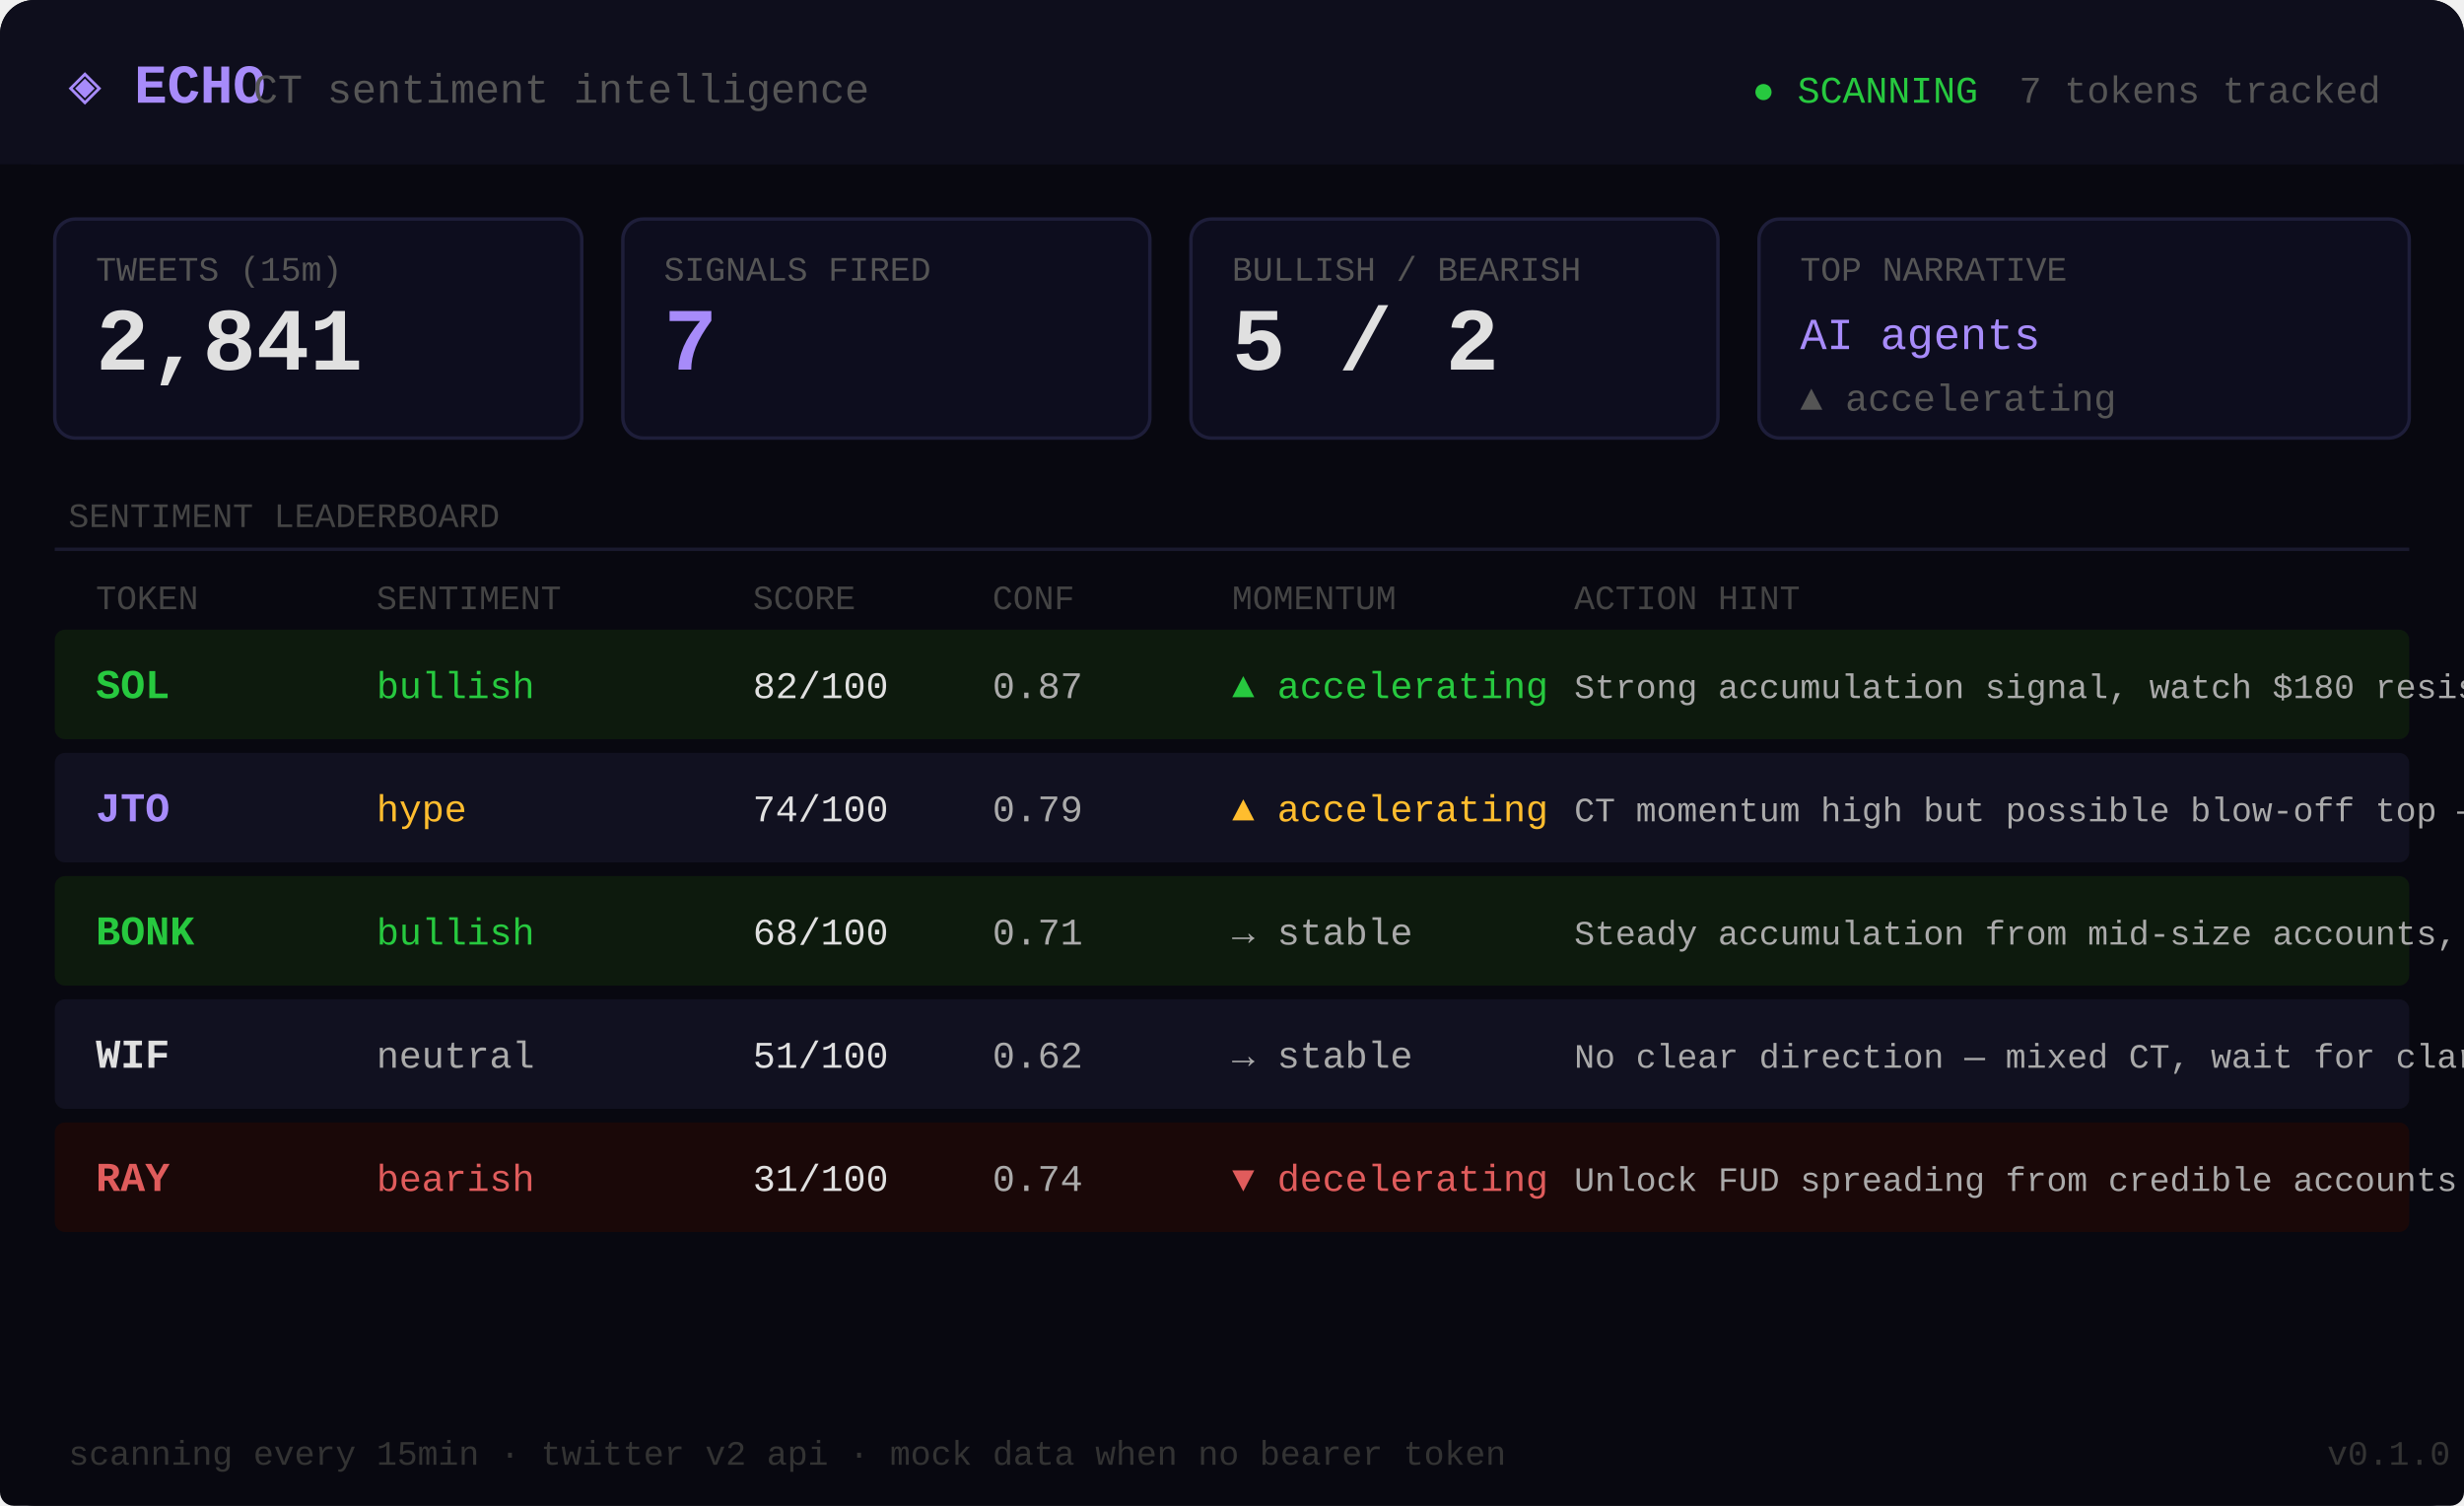
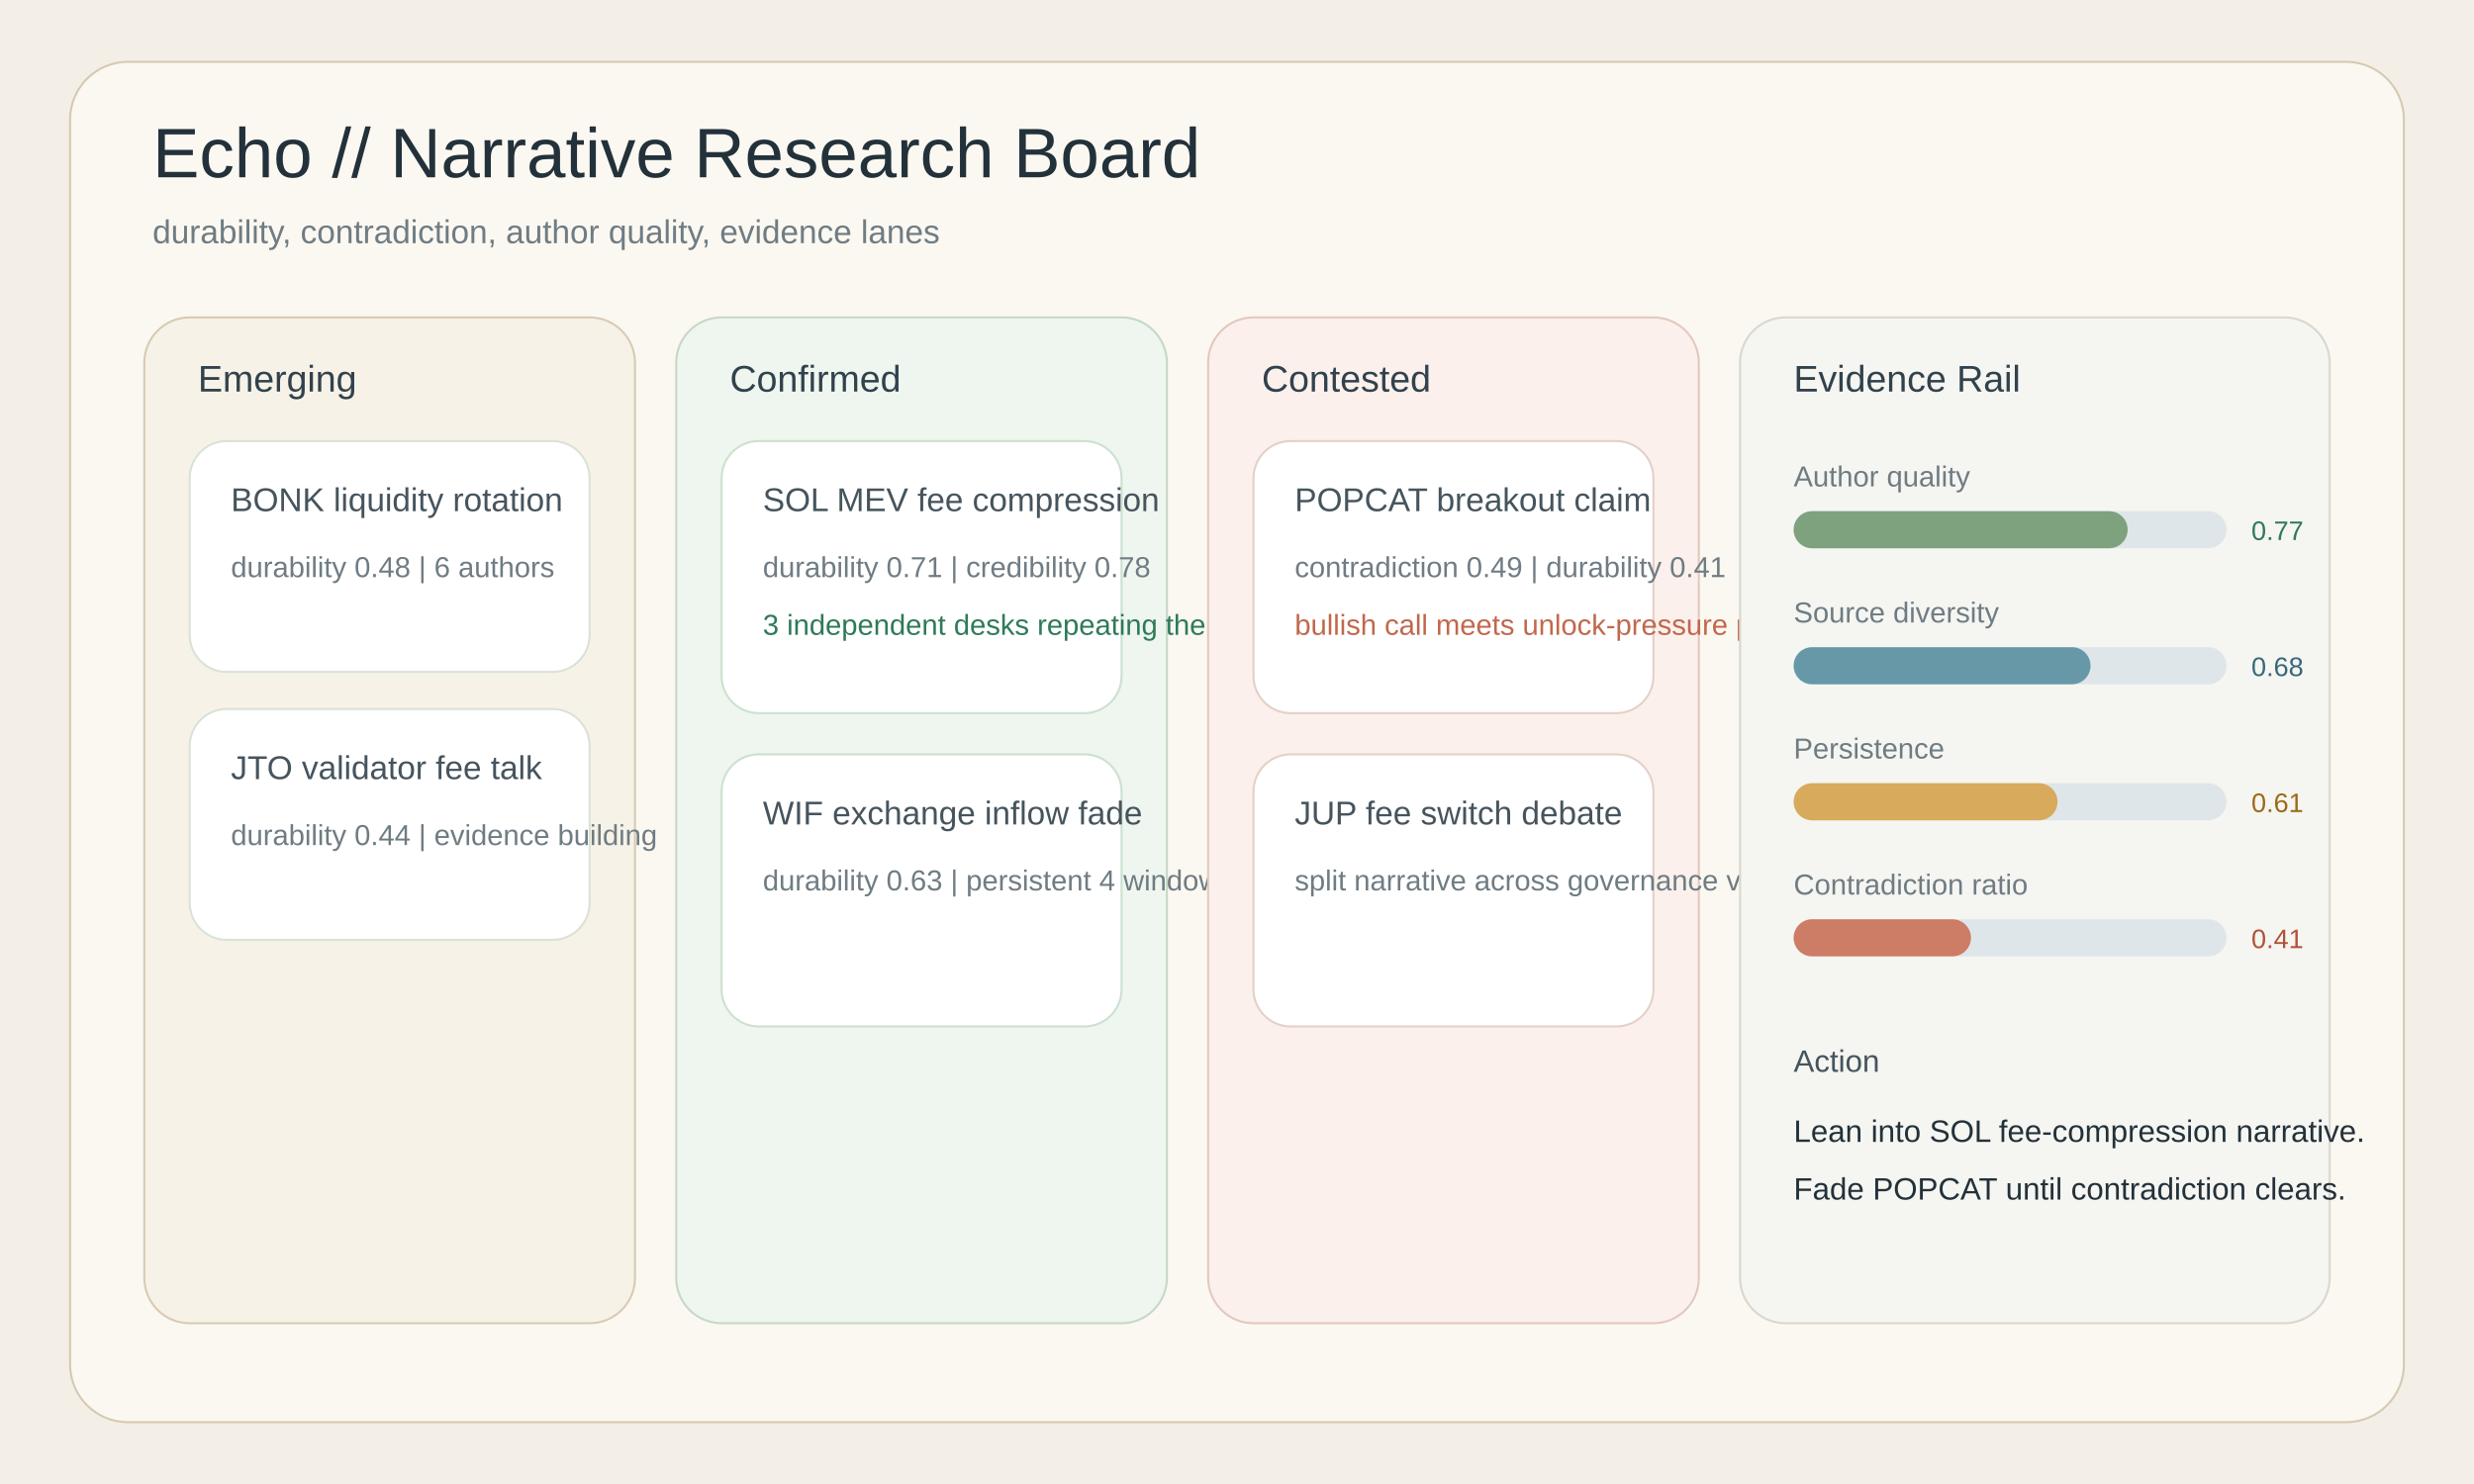
- <svg xmlns="http://www.w3.org/2000/svg" width="720" height="440" viewBox="0 0 720 440" font-family="'Cascadia Code','Fira Code','Courier New',monospace">
-   <rect width="720" height="440" rx="10" fill="#080810" />
-   <rect width="720" height="48" rx="10" fill="#0e0e1c" />
-   <rect y="32" width="720" height="16" fill="#0e0e1c" />
-   <text x="20" y="30" fill="#a78bfa" font-size="16" font-weight="bold">◈ ECHO</text>
-   <text x="74" y="30" fill="#555" font-size="12">CT sentiment intelligence</text>
-   <text x="512" y="30" fill="#27c93f" font-size="11">● SCANNING</text>
-   <text x="590" y="30" fill="#555" font-size="11">7 tokens tracked</text>
-   <rect x="16" y="64" width="154" height="64" rx="6" fill="#0d0d1e" stroke="#1e1e3a" stroke-width="1" />
-   <text x="28" y="82" fill="#555" font-size="10">TWEETS (15m)</text>
-   <text x="28" y="108" fill="#e0e0e0" font-size="26" font-weight="bold">2,841</text>
-   <rect x="182" y="64" width="154" height="64" rx="6" fill="#0d0d1e" stroke="#1e1e3a" stroke-width="1" />
-   <text x="194" y="82" fill="#555" font-size="10">SIGNALS FIRED</text>
-   <text x="194" y="108" fill="#a78bfa" font-size="26" font-weight="bold">7</text>
-   <rect x="348" y="64" width="154" height="64" rx="6" fill="#0d0d1e" stroke="#1e1e3a" stroke-width="1" />
-   <text x="360" y="82" fill="#555" font-size="10">BULLISH / BEARISH</text>
-   <text x="360" y="108" fill="#e0e0e0" font-size="26" font-weight="bold">5 / 2</text>
-   <rect x="514" y="64" width="190" height="64" rx="6" fill="#0d0d1e" stroke="#1e1e3a" stroke-width="1" />
-   <text x="526" y="82" fill="#555" font-size="10">TOP NARRATIVE</text>
-   <text x="526" y="102" fill="#a78bfa" font-size="13">AI agents</text>
-   <text x="526" y="120" fill="#555" font-size="11">▲ accelerating</text>
-   <text x="20" y="154" fill="#444" font-size="10">SENTIMENT LEADERBOARD</text>
-   <rect x="16" y="160" width="688" height="1" fill="#1a1a2e" />
-   <text x="28" y="178" fill="#444" font-size="10">TOKEN</text>
-   <text x="110" y="178" fill="#444" font-size="10">SENTIMENT</text>
-   <text x="220" y="178" fill="#444" font-size="10">SCORE</text>
-   <text x="290" y="178" fill="#444" font-size="10">CONF</text>
-   <text x="360" y="178" fill="#444" font-size="10">MOMENTUM</text>
-   <text x="460" y="178" fill="#444" font-size="10">ACTION HINT</text>
-   <rect x="16" y="184" width="688" height="32" rx="3" fill="#0d1a0d" />
-   <text x="28" y="204" fill="#27c93f" font-size="12" font-weight="bold">SOL</text>
-   <text x="110" y="204" fill="#27c93f" font-size="11">bullish</text>
-   <text x="220" y="204" fill="#e0e0e0" font-size="11">82/100</text>
-   <text x="290" y="204" fill="#aaa" font-size="11">0.87</text>
-   <text x="360" y="204" fill="#27c93f" font-size="11">▲ accelerating</text>
-   <text x="460" y="204" fill="#aaa" font-size="10">Strong accumulation signal, watch $180 resistance</text>
-   <rect x="16" y="220" width="688" height="32" rx="3" fill="#111120" />
-   <text x="28" y="240" fill="#a78bfa" font-size="12" font-weight="bold">JTO</text>
-   <text x="110" y="240" fill="#ffbd2e" font-size="11">hype</text>
-   <text x="220" y="240" fill="#e0e0e0" font-size="11">74/100</text>
-   <text x="290" y="240" fill="#aaa" font-size="11">0.79</text>
-   <text x="360" y="240" fill="#ffbd2e" font-size="11">▲ accelerating</text>
-   <text x="460" y="240" fill="#aaa" font-size="10">CT momentum high but possible blow-off top — take profit zone</text>
-   <rect x="16" y="256" width="688" height="32" rx="3" fill="#0d1a0d" />
-   <text x="28" y="276" fill="#27c93f" font-size="12" font-weight="bold">BONK</text>
-   <text x="110" y="276" fill="#27c93f" font-size="11">bullish</text>
-   <text x="220" y="276" fill="#e0e0e0" font-size="11">68/100</text>
-   <text x="290" y="276" fill="#aaa" font-size="11">0.71</text>
-   <text x="360" y="276" fill="#aaa" font-size="11">→ stable</text>
-   <text x="460" y="276" fill="#aaa" font-size="10">Steady accumulation from mid-size accounts, no major sells</text>
-   <rect x="16" y="292" width="688" height="32" rx="3" fill="#111120" />
-   <text x="28" y="312" fill="#e0e0e0" font-size="12" font-weight="bold">WIF</text>
-   <text x="110" y="312" fill="#aaa" font-size="11">neutral</text>
-   <text x="220" y="312" fill="#e0e0e0" font-size="11">51/100</text>
-   <text x="290" y="312" fill="#aaa" font-size="11">0.62</text>
-   <text x="360" y="312" fill="#aaa" font-size="11">→ stable</text>
-   <text x="460" y="312" fill="#aaa" font-size="10">No clear direction — mixed CT, wait for clarity</text>
-   <rect x="16" y="328" width="688" height="32" rx="3" fill="#1a0808" />
-   <text x="28" y="348" fill="#e05c5c" font-size="12" font-weight="bold">RAY</text>
-   <text x="110" y="348" fill="#e05c5c" font-size="11">bearish</text>
-   <text x="220" y="348" fill="#e0e0e0" font-size="11">31/100</text>
-   <text x="290" y="348" fill="#aaa" font-size="11">0.74</text>
-   <text x="360" y="348" fill="#e05c5c" font-size="11">▼ decelerating</text>
-   <text x="460" y="348" fill="#aaa" font-size="10">Unlock FUD spreading from credible accounts — avoid</text>
-   <rect x="0" y="410" width="720" height="30" rx="4" fill="#080810" />
-   <text x="20" y="428" fill="#333" font-size="10">scanning every 15min · twitter v2 api · mock data when no bearer token</text>
-   <text x="680" y="428" fill="#333" font-size="10">v0.1.0</text>
+ <svg xmlns="http://www.w3.org/2000/svg" viewBox="0 0 1200 720">
+   <rect width="1200" height="720" fill="#f4efe6" />
+   <rect x="34" y="30" width="1132" height="660" rx="28" fill="#fbf8f1" stroke="#d6c9b2" />
+   <text x="74" y="86" fill="#23313a" font-size="34" font-family="Arial">Echo // Narrative Research Board</text>
+   <text x="74" y="118" fill="#6f7c83" font-size="16" font-family="Arial">durability, contradiction, author quality, evidence lanes</text>
+   <rect x="70" y="154" width="238" height="488" rx="22" fill="#f7f2e7" stroke="#d8cab4" />
+   <text x="96" y="190" fill="#31424d" font-size="18" font-family="Arial">Emerging</text>
+   <rect x="92" y="214" width="194" height="112" rx="18" fill="#ffffff" stroke="#d9e2d6" />
+   <text x="112" y="248" fill="#46545d" font-size="16" font-family="Arial">BONK liquidity rotation</text>
+   <text x="112" y="280" fill="#6f7c83" font-size="14" font-family="Arial">durability 0.48 | 6 authors</text>
+   <rect x="92" y="344" width="194" height="112" rx="18" fill="#ffffff" stroke="#d9e2d6" />
+   <text x="112" y="378" fill="#46545d" font-size="16" font-family="Arial">JTO validator fee talk</text>
+   <text x="112" y="410" fill="#6f7c83" font-size="14" font-family="Arial">durability 0.44 | evidence building</text>
+   <rect x="328" y="154" width="238" height="488" rx="22" fill="#eef6ef" stroke="#c6d7c7" />
+   <text x="354" y="190" fill="#31424d" font-size="18" font-family="Arial">Confirmed</text>
+   <rect x="350" y="214" width="194" height="132" rx="18" fill="#ffffff" stroke="#cde0cf" />
+   <text x="370" y="248" fill="#46545d" font-size="16" font-family="Arial">SOL MEV fee compression</text>
+   <text x="370" y="280" fill="#6f7c83" font-size="14" font-family="Arial">durability 0.71 | credibility 0.78</text>
+   <text x="370" y="308" fill="#2f7a58" font-size="14" font-family="Arial">3 independent desks repeating the same claim</text>
+   <rect x="350" y="366" width="194" height="132" rx="18" fill="#ffffff" stroke="#cde0cf" />
+   <text x="370" y="400" fill="#46545d" font-size="16" font-family="Arial">WIF exchange inflow fade</text>
+   <text x="370" y="432" fill="#6f7c83" font-size="14" font-family="Arial">durability 0.63 | persistent 4 windows</text>
+   <rect x="586" y="154" width="238" height="488" rx="22" fill="#fbf0ec" stroke="#e3c8be" />
+   <text x="612" y="190" fill="#31424d" font-size="18" font-family="Arial">Contested</text>
+   <rect x="608" y="214" width="194" height="132" rx="18" fill="#ffffff" stroke="#e4d0c6" />
+   <text x="628" y="248" fill="#46545d" font-size="16" font-family="Arial">POPCAT breakout claim</text>
+   <text x="628" y="280" fill="#6f7c83" font-size="14" font-family="Arial">contradiction 0.49 | durability 0.41</text>
+   <text x="628" y="308" fill="#c1684d" font-size="14" font-family="Arial">bullish call meets unlock-pressure pushback</text>
+   <rect x="608" y="366" width="194" height="132" rx="18" fill="#ffffff" stroke="#e4d0c6" />
+   <text x="628" y="400" fill="#46545d" font-size="16" font-family="Arial">JUP fee switch debate</text>
+   <text x="628" y="432" fill="#6f7c83" font-size="14" font-family="Arial">split narrative across governance voices</text>
+   <rect x="844" y="154" width="286" height="488" rx="22" fill="#f5f5f1" stroke="#d8d8cf" />
+   <text x="870" y="190" fill="#31424d" font-size="18" font-family="Arial">Evidence Rail</text>
+   <text x="870" y="236" fill="#6f7c83" font-size="14" font-family="Arial">Author quality</text>
+   <rect x="870" y="248" width="210" height="18" rx="9" fill="#dfe6ea" />
+   <rect x="870" y="248" width="162" height="18" rx="9" fill="#7ea17e" />
+   <text x="1092" y="262" fill="#2f7a58" font-size="13" font-family="Arial">0.77</text>
+   <text x="870" y="302" fill="#6f7c83" font-size="14" font-family="Arial">Source diversity</text>
+   <rect x="870" y="314" width="210" height="18" rx="9" fill="#dfe6ea" />
+   <rect x="870" y="314" width="144" height="18" rx="9" fill="#6698a8" />
+   <text x="1092" y="328" fill="#37687a" font-size="13" font-family="Arial">0.68</text>
+   <text x="870" y="368" fill="#6f7c83" font-size="14" font-family="Arial">Persistence</text>
+   <rect x="870" y="380" width="210" height="18" rx="9" fill="#dfe6ea" />
+   <rect x="870" y="380" width="128" height="18" rx="9" fill="#d8aa5b" />
+   <text x="1092" y="394" fill="#9b6a17" font-size="13" font-family="Arial">0.61</text>
+   <text x="870" y="434" fill="#6f7c83" font-size="14" font-family="Arial">Contradiction ratio</text>
+   <rect x="870" y="446" width="210" height="18" rx="9" fill="#dfe6ea" />
+   <rect x="870" y="446" width="86" height="18" rx="9" fill="#cd7c65" />
+   <text x="1092" y="460" fill="#b25139" font-size="13" font-family="Arial">0.41</text>
+   <text x="870" y="520" fill="#46545d" font-size="15" font-family="Arial">Action</text>
+   <text x="870" y="554" fill="#23313a" font-size="15" font-family="Arial">Lean into SOL fee-compression narrative.</text>
+   <text x="870" y="582" fill="#23313a" font-size="15" font-family="Arial">Fade POPCAT until contradiction clears.</text>
</svg>
